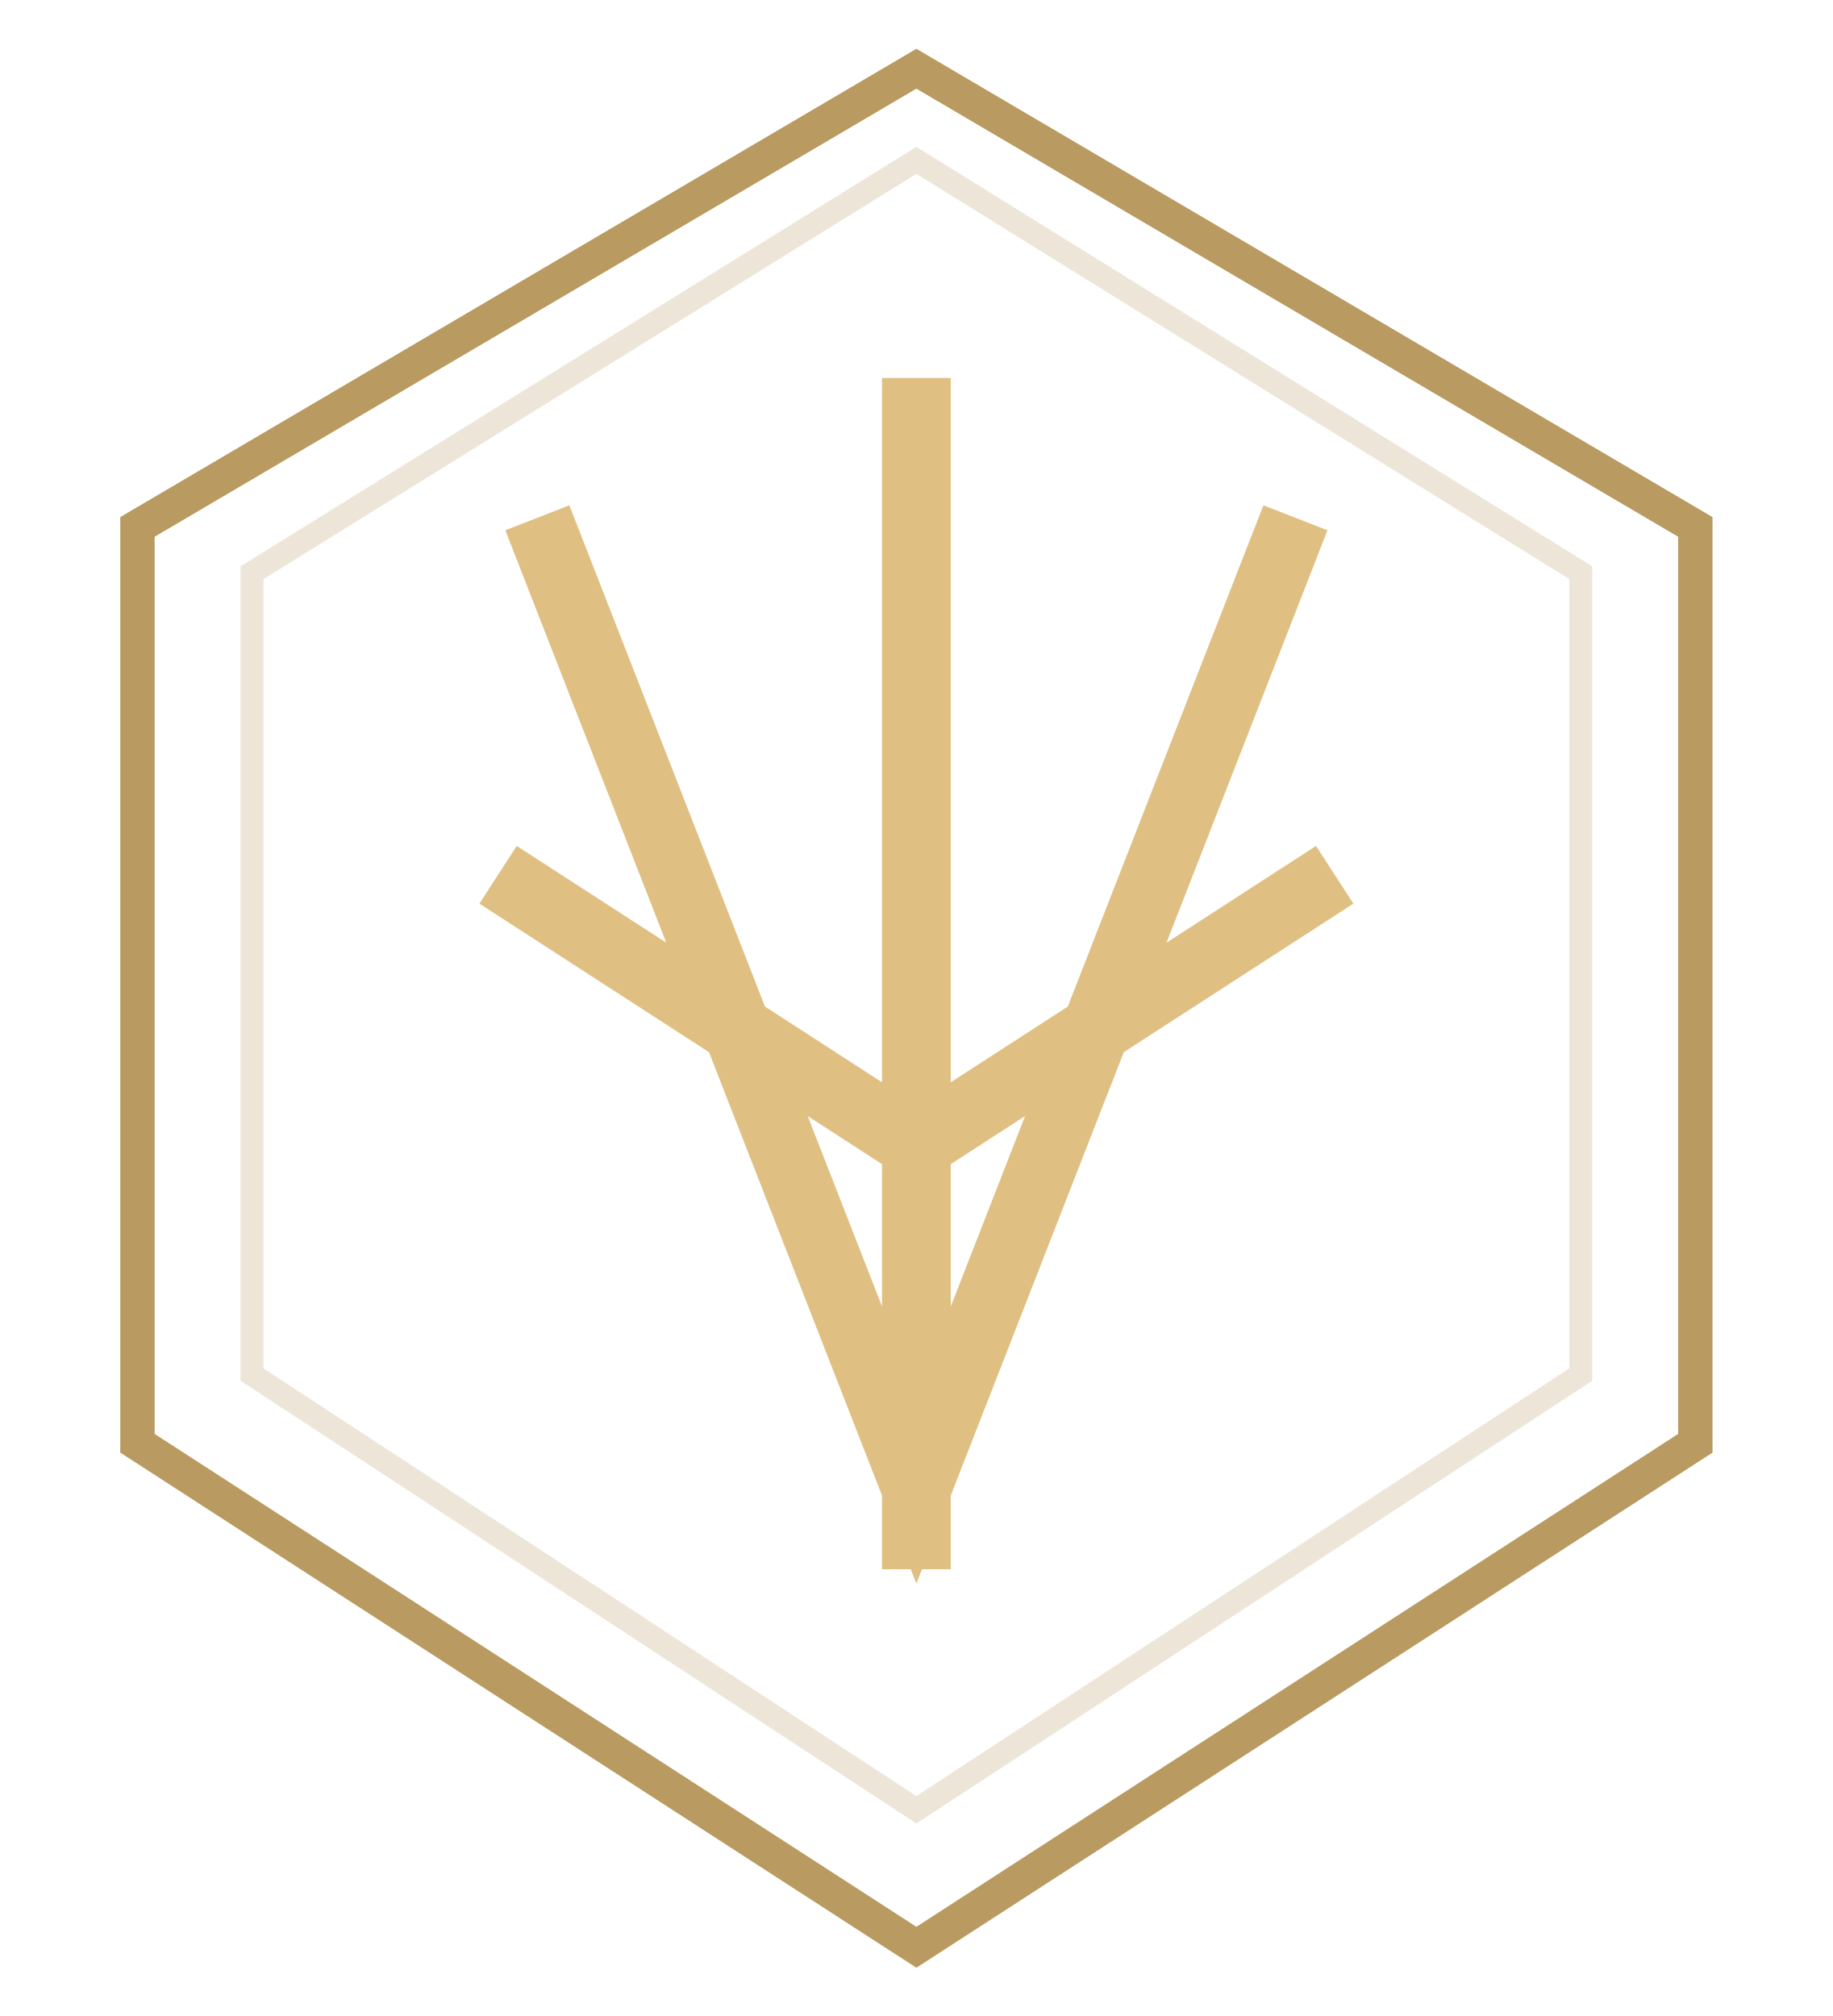
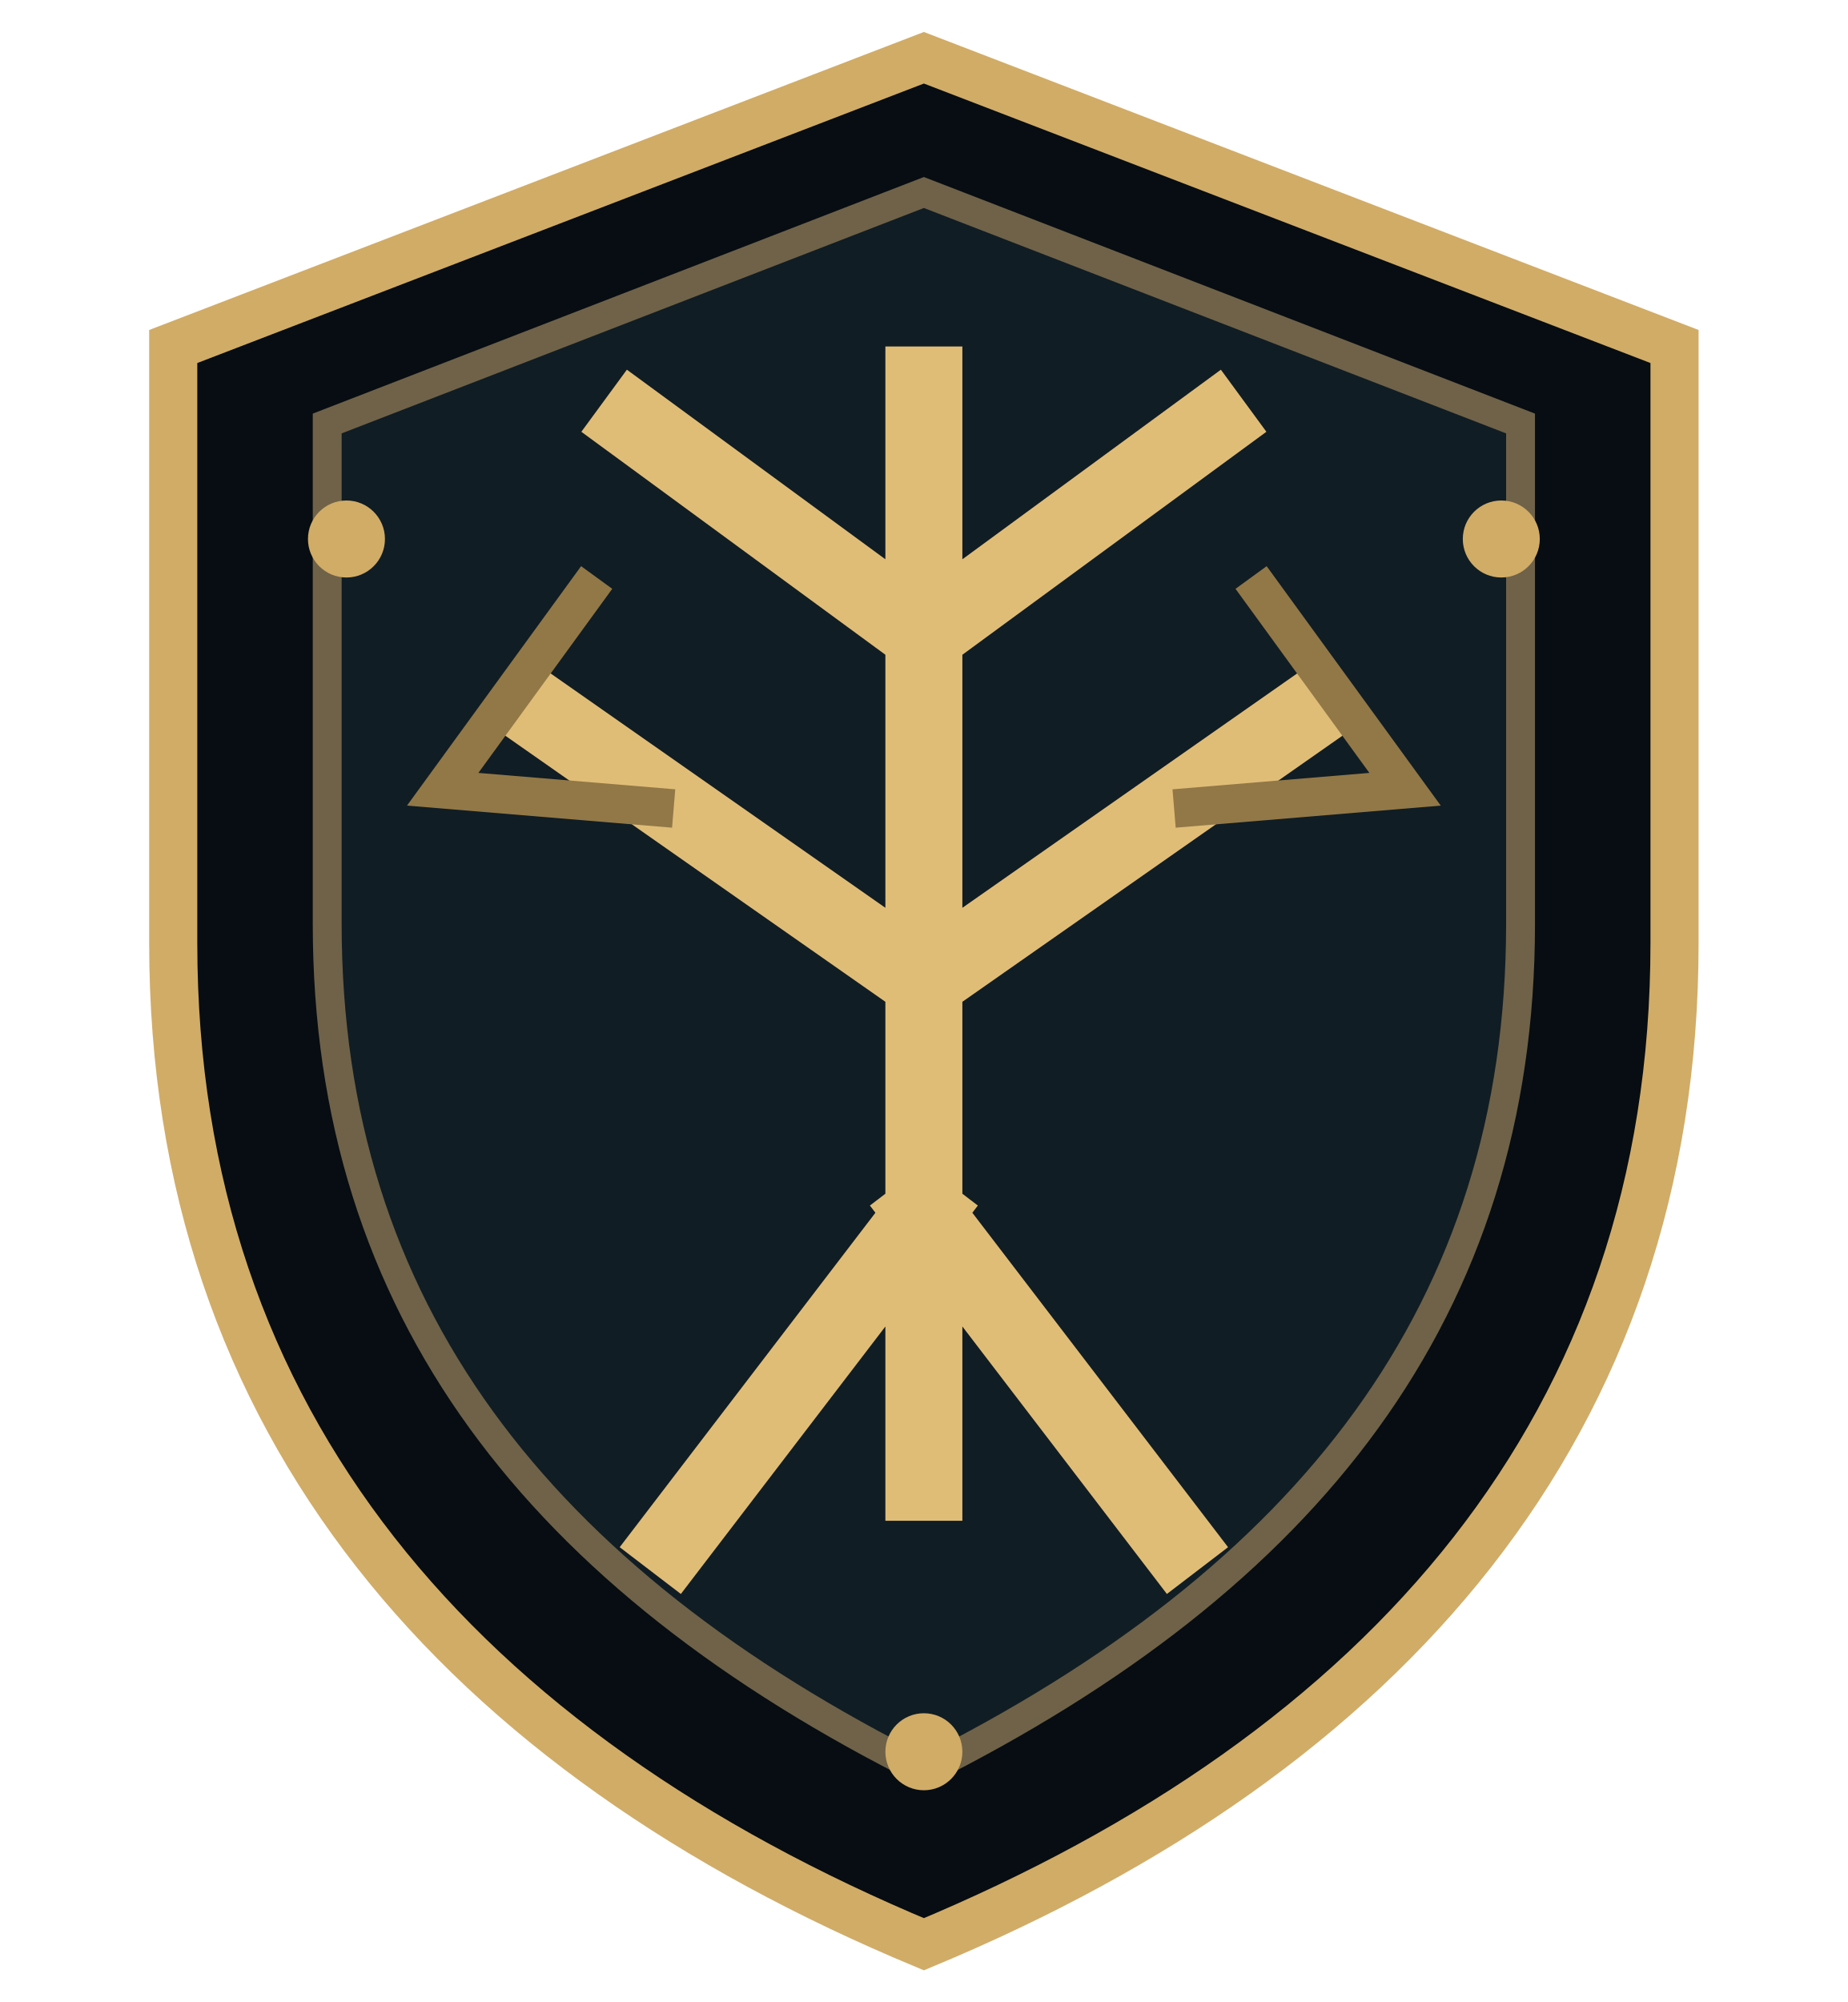
- <svg xmlns="http://www.w3.org/2000/svg" viewBox="0 0 80 88" fill="none">
-   <path d="M40 3 74 23v40L40 85 6 63V23Z" stroke="#b99a60" stroke-width="1.5" />
-   <path d="M24 24 40 65 56 24M40 18v49M23 39l17 11 17-11" stroke="#e0bf82" stroke-width="3" stroke-linecap="square" />
-   <path d="m40 7 29 18v35L40 79 11 60V25Z" stroke="#b99a60" stroke-opacity=".25" />
+ <svg xmlns="http://www.w3.org/2000/svg" viewBox="0 0 96 104" fill="none">
+   <path d="M48 3 87 18v31c0 25-15 42-39 52C24 91 9 74 9 49V18L48 3Z" fill="#070d12" stroke="#d1ac67" stroke-width="2.5" />
+   <path d="M48 10 79 22v26c0 20-11 34-31 44-20-10-31-24-31-44V22L48 10Z" fill="#111d24" stroke="#6f6248" stroke-width="1.5" />
+   <path d="M48 20v57M48 33 33 22M48 33l15-11M48 51 28 37M48 51l20-14M48 63 35 80M48 63l13 17" stroke="#e0bd77" stroke-width="4" stroke-linecap="square" stroke-linejoin="miter" />
+   <path d="m31 30-8 11 12 1m30-12 8 11-12 1" stroke="#927847" stroke-width="2" />
+   <circle cx="18" cy="28" r="2" fill="#d1ac67" />
+   <circle cx="78" cy="28" r="2" fill="#d1ac67" />
+   <circle cx="48" cy="91" r="2" fill="#d1ac67" />
</svg>
